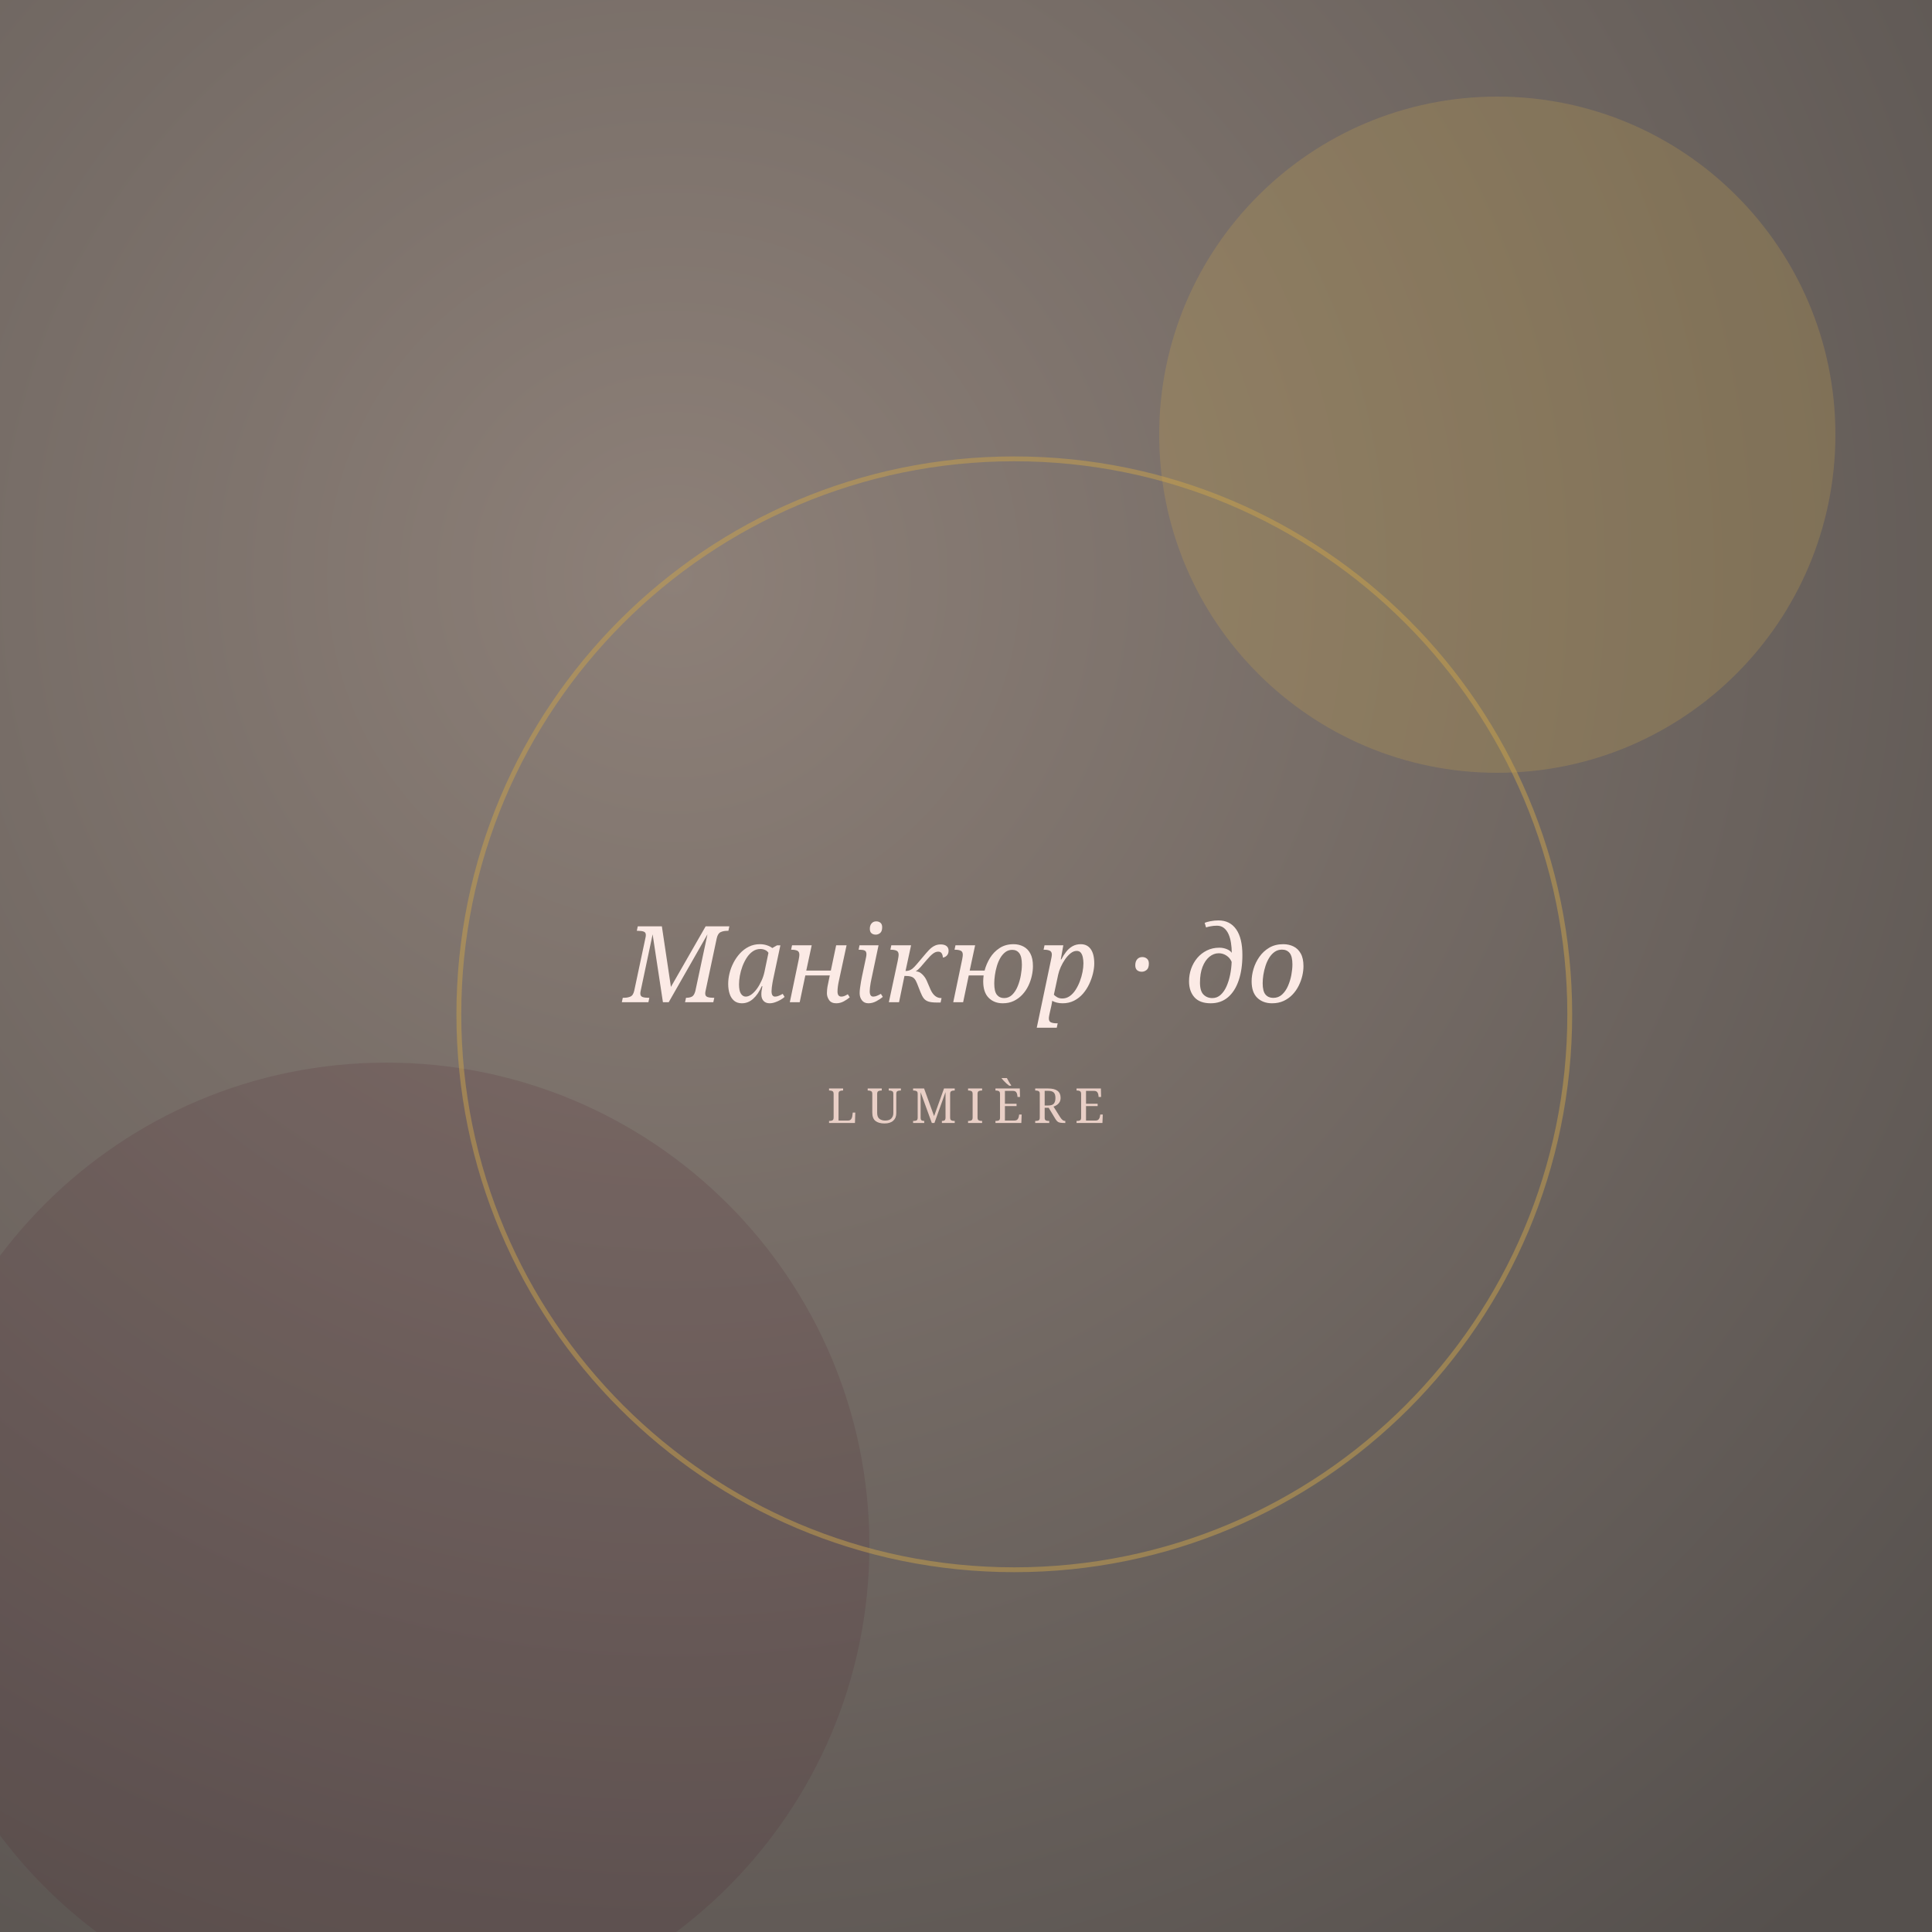
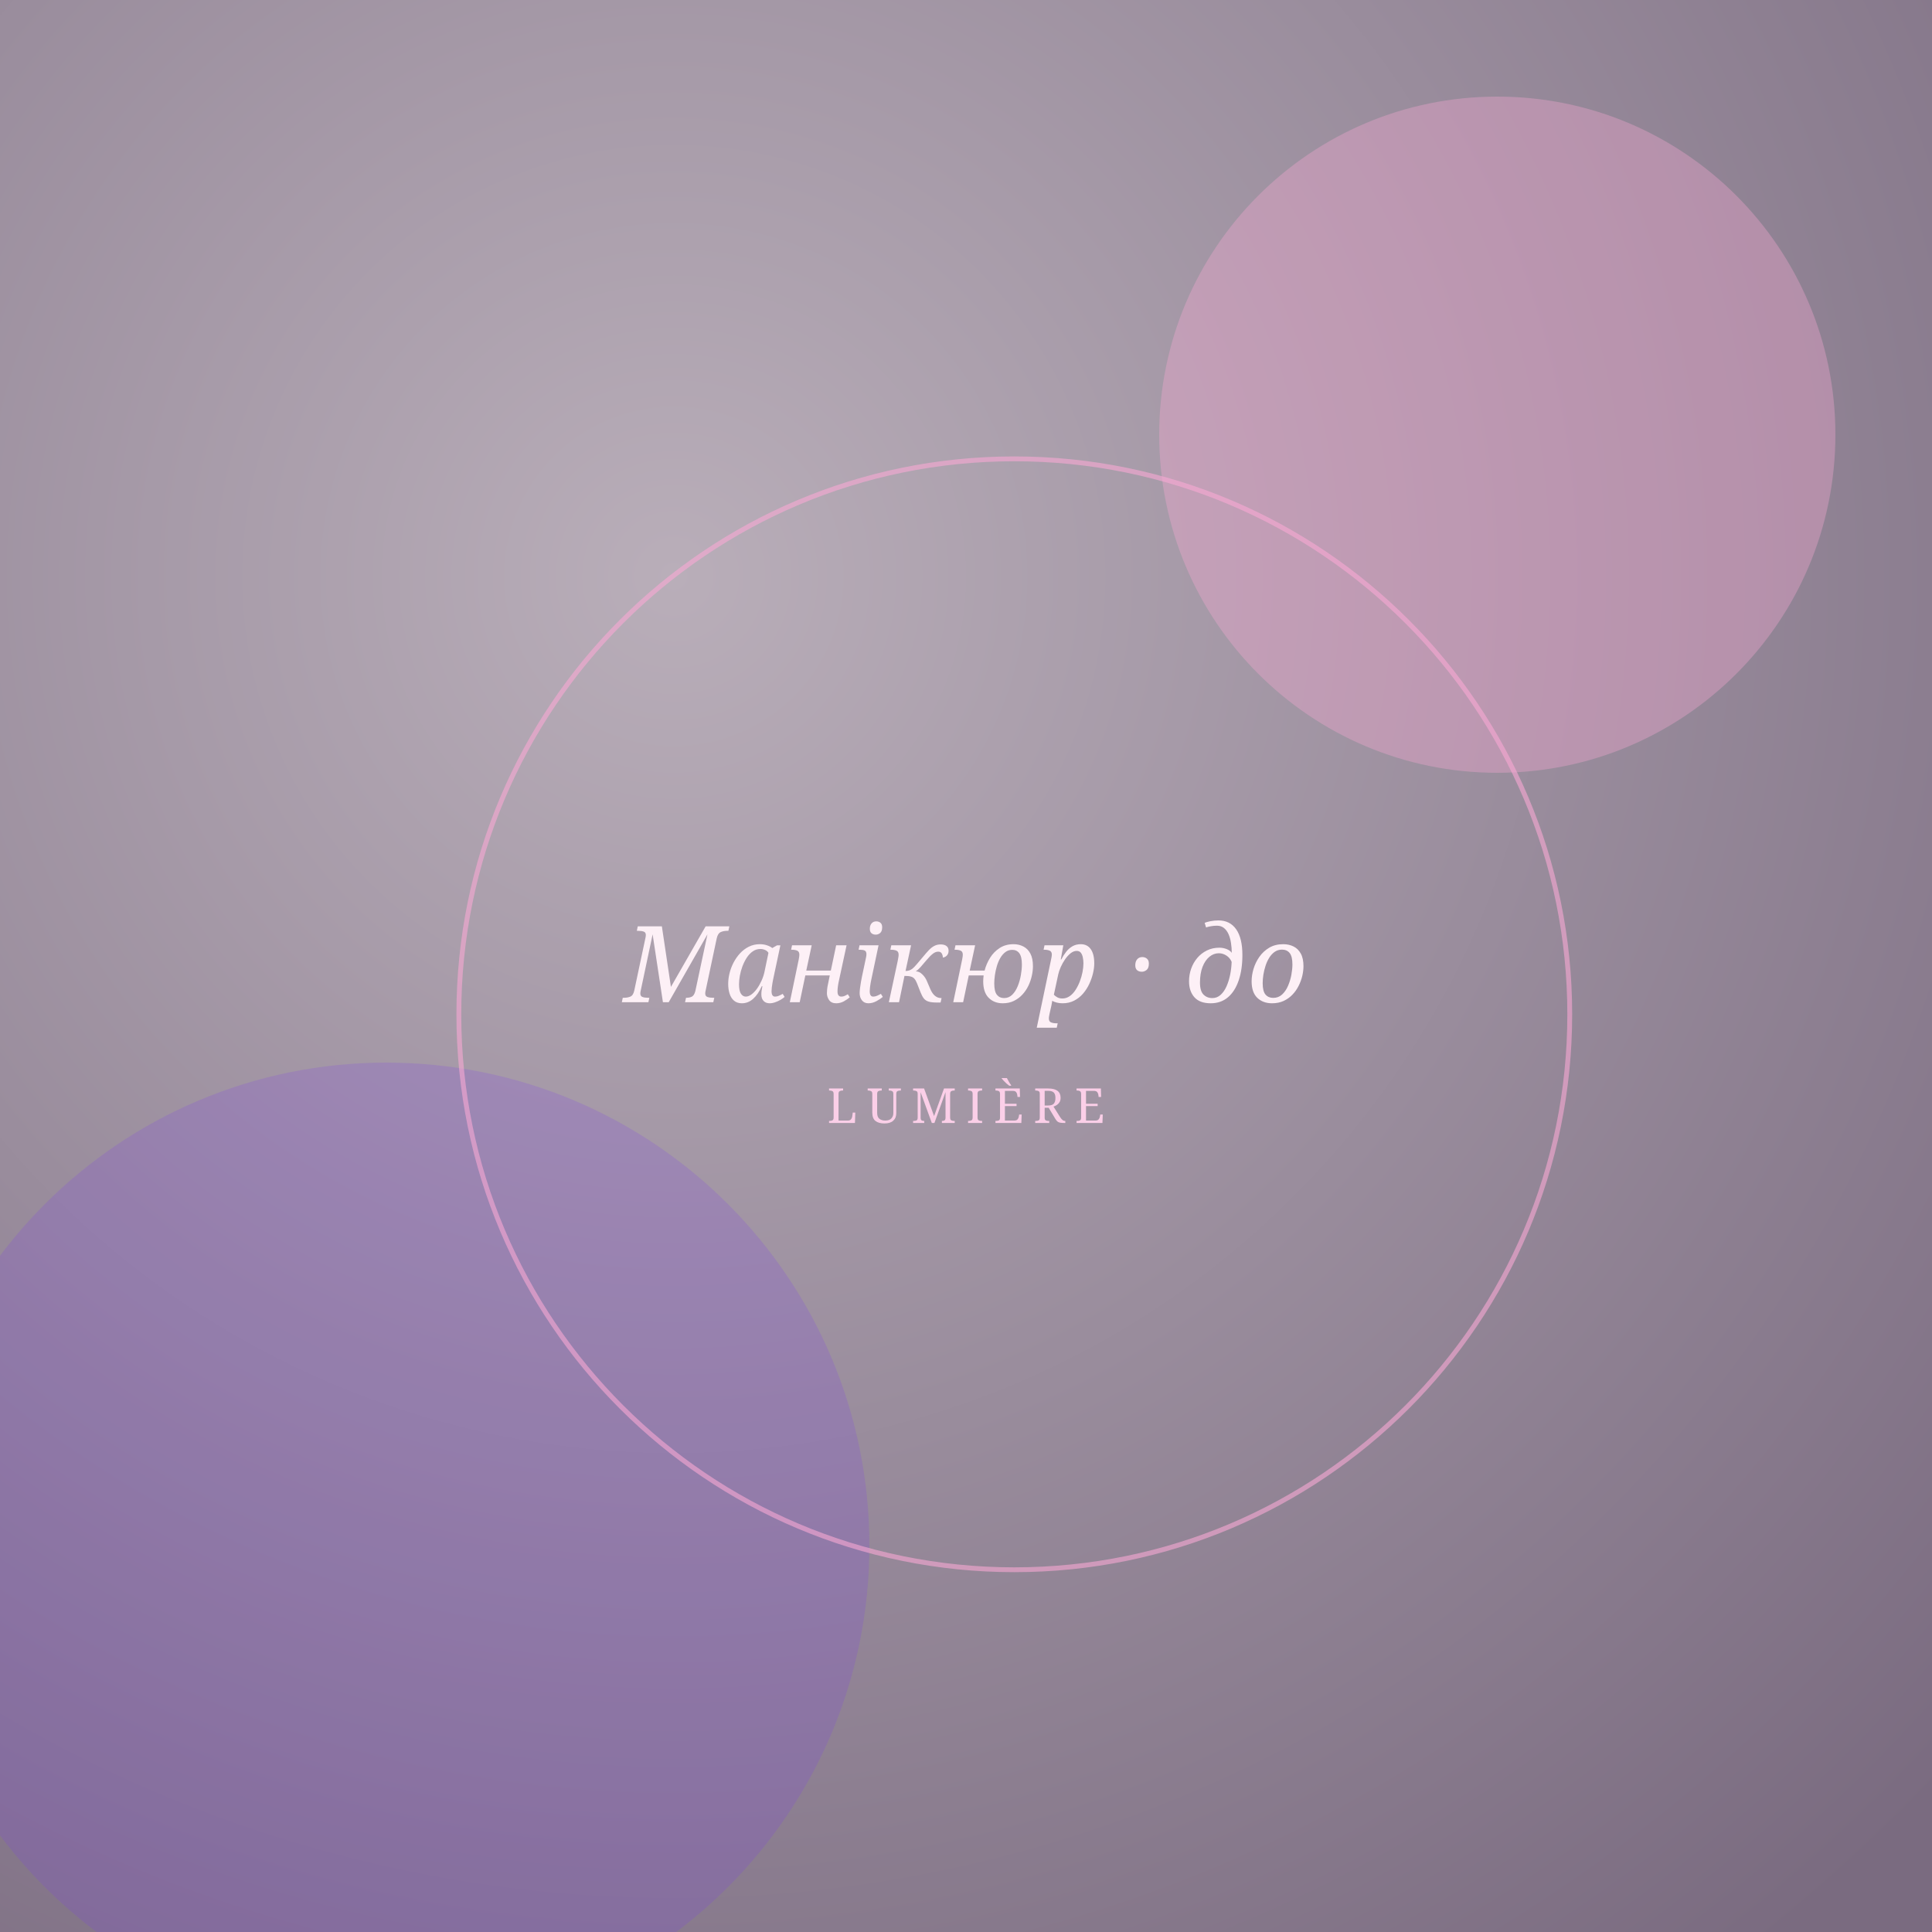
<svg xmlns="http://www.w3.org/2000/svg" viewBox="0 0 800 800" role="img" aria-label="Манікюр · до">
  <defs>
    <radialGradient id="g" cx="35%" cy="30%" r="90%">
-       <stop offset="0%" stop-color="#8D8078" />
-       <stop offset="100%" stop-color="#55504D" />
+       <stop offset="0%" stop-color="#B9AEB9" />
+       <stop offset="100%" stop-color="#7A6B80" />
    </radialGradient>
  </defs>
  <rect width="800" height="800" fill="url(#g)" />
-   <circle cx="620" cy="180" r="140" fill="#C9A24B" opacity="0.25" />
-   <circle cx="160" cy="640" r="200" fill="#4A1E2B" opacity="0.15" />
-   <circle cx="420" cy="420" r="230" fill="none" stroke="#C9A24B" stroke-width="2" opacity="0.5" />
-   <text x="400" y="415" text-anchor="middle" font-family="Georgia, serif" font-style="italic" font-size="44" fill="#FBEAE5">Манікюр · до</text>
-   <text x="400" y="465" text-anchor="middle" font-family="Georgia, serif" font-size="20" fill="#E9CFC6" letter-spacing="4">LUMIÈRE</text>
+   <circle cx="620" cy="180" r="140" fill="#F9A8D4" opacity="0.35" />
+   <circle cx="160" cy="640" r="200" fill="#7C3AED" opacity="0.18" />
+   <circle cx="420" cy="420" r="230" fill="none" stroke="#F9A8D4" stroke-width="2" opacity="0.6" />
+   <text x="400" y="415" text-anchor="middle" font-family="Georgia, serif" font-style="italic" font-size="44" fill="#FDF0F6">Манікюр · до</text>
+   <text x="400" y="465" text-anchor="middle" font-family="Georgia, serif" font-size="20" fill="#FBCFE8" letter-spacing="4">LUMIÈRE</text>
</svg>
